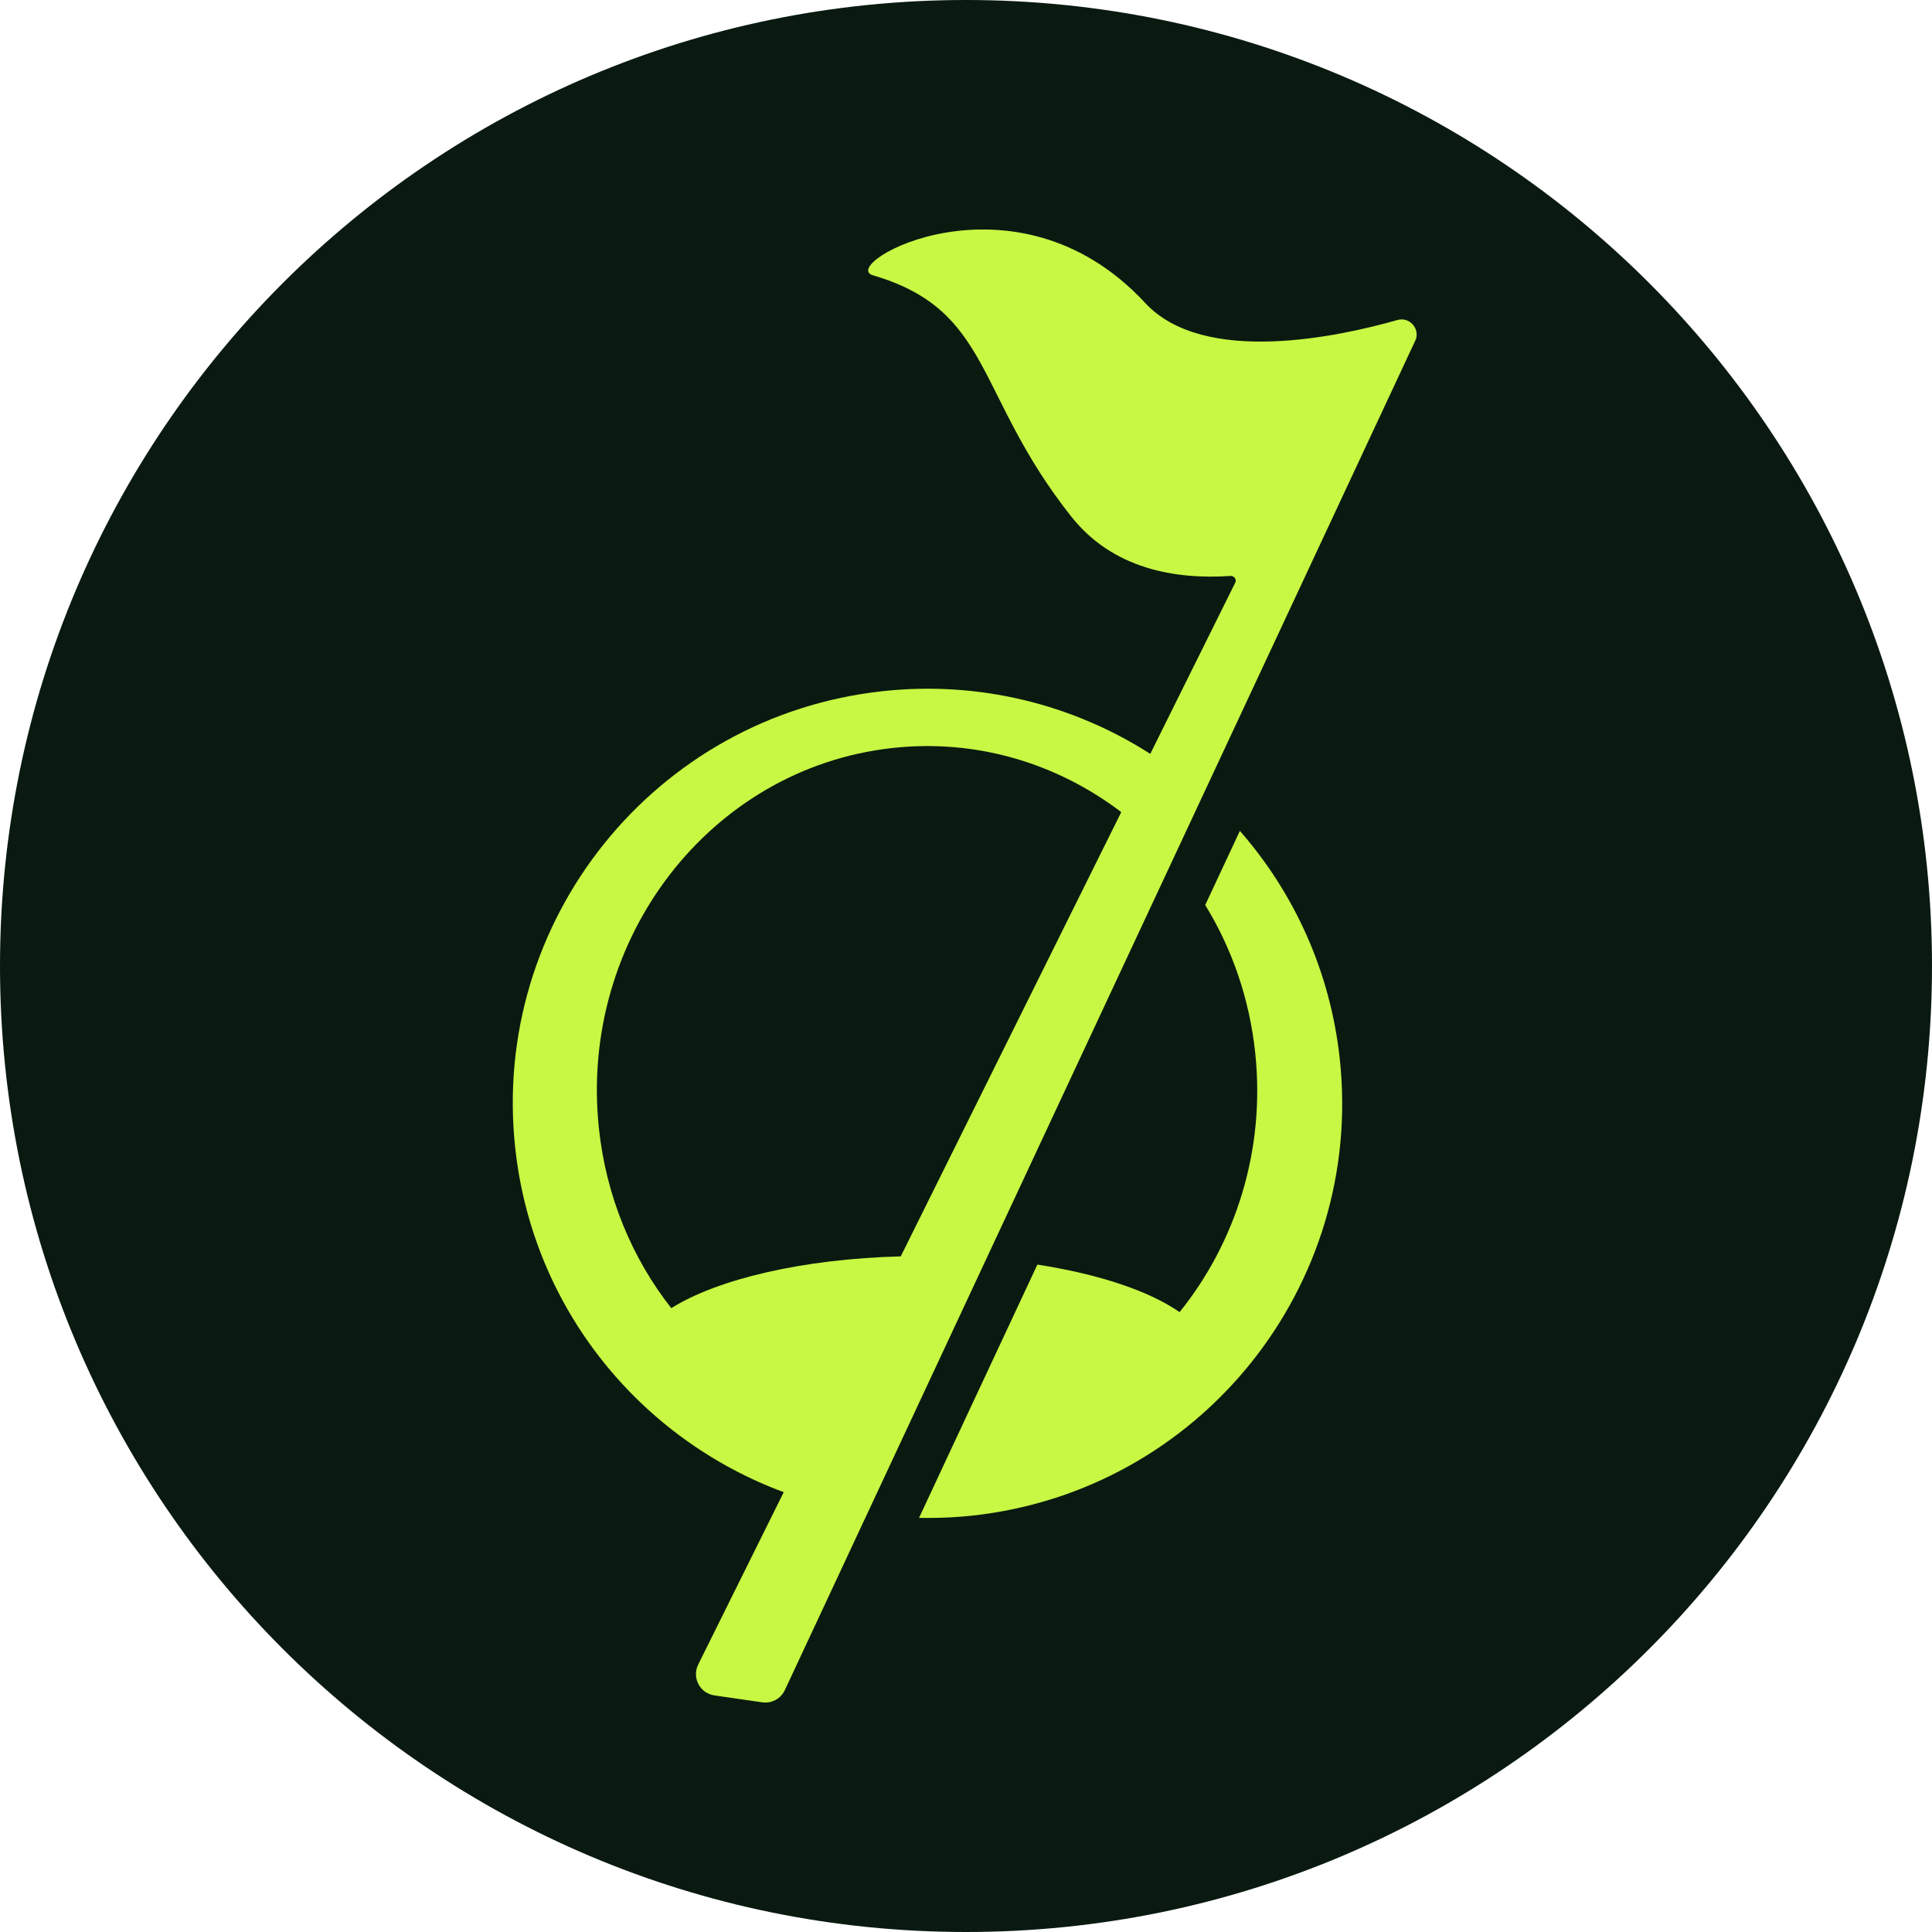
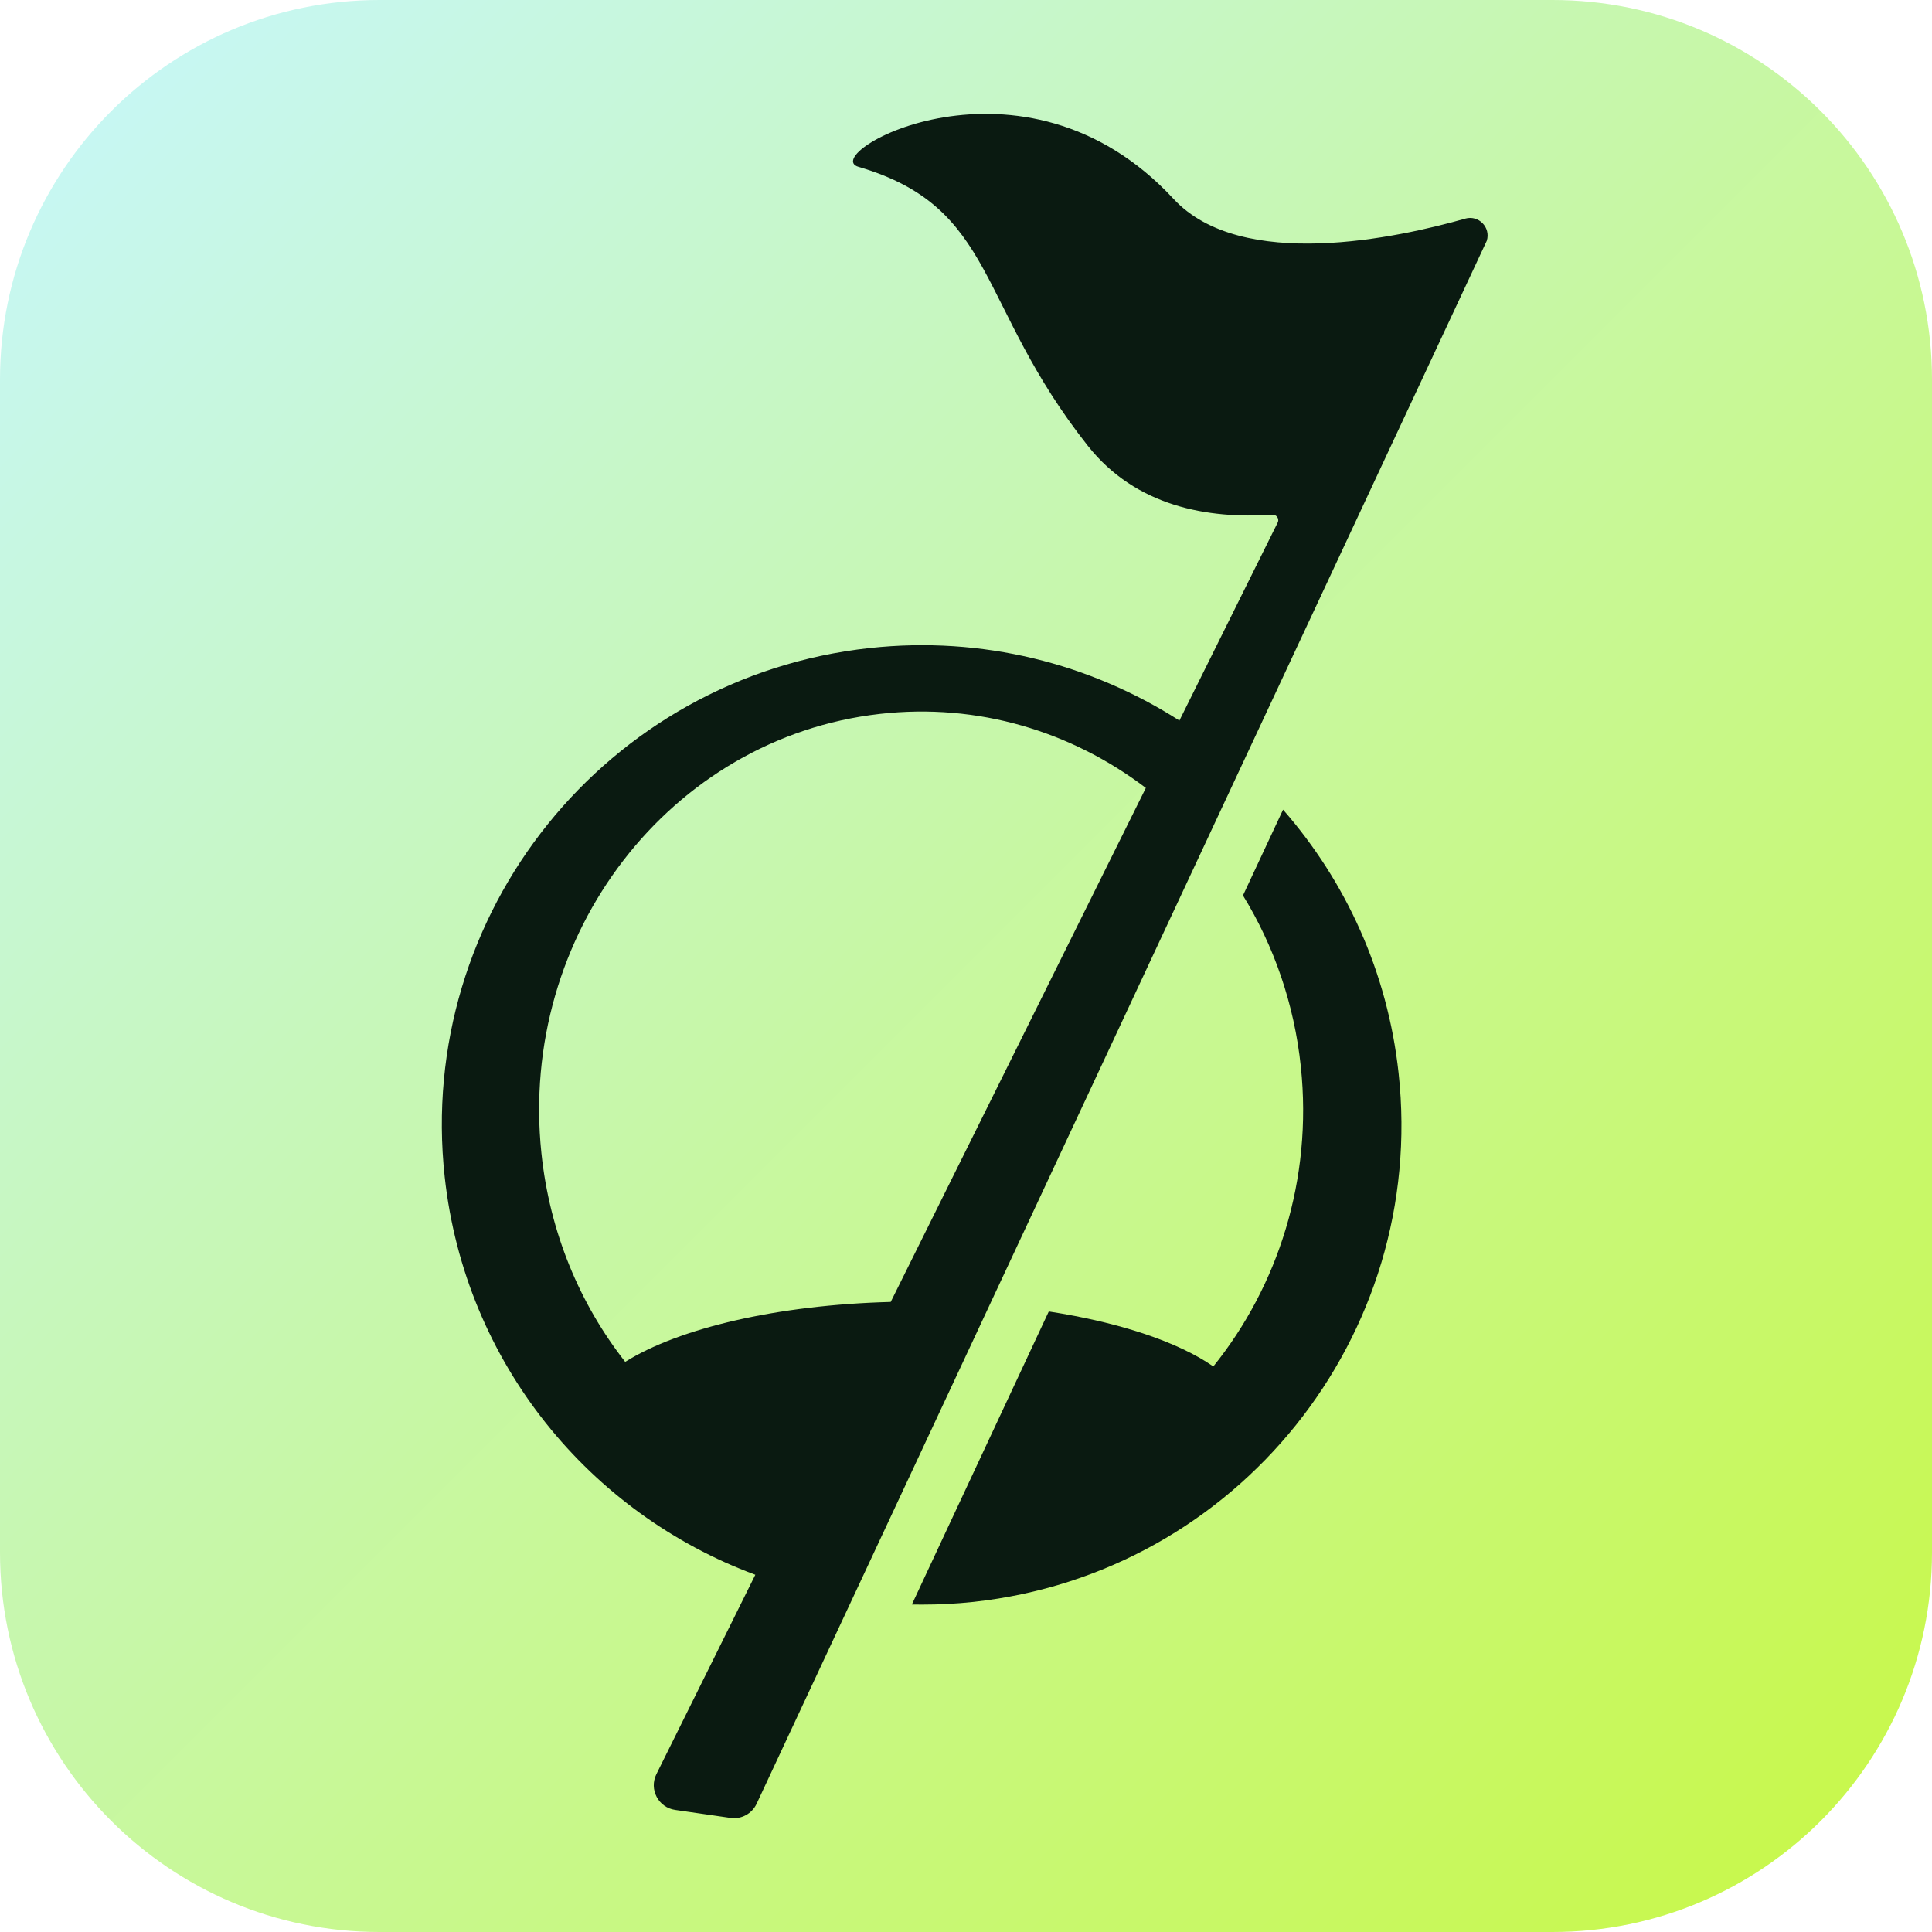
<svg xmlns="http://www.w3.org/2000/svg" width="509" height="509" viewBox="0 0 509 509" fill="none">
-   <rect width="509" height="509" rx="254.5" fill="#0A1A11" />
-   <path d="M279.711 345.596C290.374 347.88 299.141 351.112 304.424 354.789L312.901 360.672L319.384 352.641C335.079 333.211 343.052 309.117 342.259 284.094C343.942 308.749 336.414 332.766 320.835 352.157C305.508 371.239 284.085 383.682 260.087 387.553L279.692 345.596H279.711Z" fill="#C8F843" />
-   <path d="M285.884 358.617C289.406 359.681 292.29 360.803 294.515 361.868C290.142 364.964 285.497 367.635 280.62 369.86L285.884 358.617ZM326.66 218.891L317.526 238.437C324.531 249.855 329.195 263.073 330.705 277.452C333.395 303.094 325.518 327.381 310.772 345.689C302.76 340.115 289.484 335.664 273.305 333.168L249.056 385.052L242.128 399.896C242.902 399.896 243.676 399.915 244.45 399.915C248.34 399.915 252.249 399.722 256.197 399.296C316.171 392.755 359.502 338.838 352.96 278.864C350.445 255.777 340.884 235.186 326.68 218.929L326.66 218.891Z" fill="#C8F843" />
-   <path d="M368.152 84.312C352.864 88.666 317.158 96.485 301.715 79.822C267.403 42.82 220.453 69.72 229.975 72.526C261.539 81.777 256.681 103.82 282.207 136.061C293.161 149.898 309.572 152.724 324.203 151.737C325.093 151.679 325.77 152.511 325.499 153.382L303.05 198.609C282.827 185.681 258.229 179.295 232.51 182.101C172.517 188.623 129.205 242.539 135.747 302.513C140.391 345.069 168.898 379.207 206.48 393.122L183.954 438.523C182.232 441.987 184.399 446.129 188.231 446.671L200.81 448.49C203.287 448.857 205.706 447.541 206.771 445.277L373.049 89.344C373.977 86.305 371.191 83.441 368.133 84.312H368.152ZM237.309 331C211.377 331.677 189.063 336.999 176.852 344.644C166.556 331.522 159.667 315.247 157.77 297.114C152.564 247.319 187.05 202.537 234.813 197.099C257.204 194.545 278.53 201.125 295.406 213.955L237.309 331Z" fill="#C8F843" />
+   <rect width="509" height="509" rx="100" fill="url(#paint0_linear_459_4335)" />
+   <path d="M283.722 359.896C296.059 362.538 306.202 366.277 312.314 370.531L322.121 377.338L329.622 368.046C347.781 345.566 357.006 317.689 356.088 288.738C358.036 317.264 349.326 345.051 331.302 367.486C313.568 389.563 288.782 403.96 261.018 408.438L283.699 359.896H283.722Z" fill="#0A1A11" />
+   <path d="M290.864 374.961C294.939 376.192 298.275 377.491 300.85 378.722C295.79 382.305 290.416 385.395 284.774 387.97L290.864 374.961ZM338.041 213.301L327.472 235.915C335.578 249.126 340.974 264.418 342.72 281.055C345.833 310.722 336.72 338.822 319.658 360.004C310.388 353.555 295.028 348.406 276.31 345.517L248.255 405.546L240.239 422.72C241.134 422.72 242.03 422.742 242.926 422.742C247.426 422.742 251.949 422.518 256.517 422.026C325.905 414.458 376.038 352.078 368.47 282.689C365.559 255.977 354.498 232.154 338.063 213.346L338.041 213.301Z" fill="#0A1A11" />
+   <path d="M386.046 57.595C368.358 62.633 327.047 71.679 309.179 52.401C269.481 9.59 215.161 40.713 226.178 43.959C262.697 54.662 257.077 80.165 286.61 117.468C299.283 133.477 318.27 136.746 335.197 135.604C336.227 135.537 337.011 136.5 336.697 137.507L310.724 189.834C287.326 174.877 258.868 167.488 229.111 170.735C159.7 178.28 109.59 240.661 117.158 310.049C122.532 359.286 155.513 398.783 198.995 414.882L172.933 467.41C170.94 471.418 173.448 476.209 177.881 476.836L192.435 478.941C195.301 479.366 198.1 477.844 199.331 475.224L391.711 63.417C392.786 59.901 389.562 56.588 386.024 57.595H386.046ZM234.664 343.008C204.66 343.792 178.844 349.949 164.715 358.793C152.804 343.612 144.833 324.782 142.638 303.802C136.615 246.191 176.515 194.379 231.775 188.088C257.681 185.132 282.355 192.745 301.88 207.59L234.664 343.008Z" fill="#0A1A11" />
+   <defs>
+     <linearGradient id="paint0_linear_459_4335" x1="0" y1="0" x2="509" y2="509" gradientUnits="userSpaceOnUse">
+       <stop stop-color="#C7F7FD" />
+       <stop offset="1" stop-color="#C8F843" />
+     </linearGradient>
+   </defs>
</svg>
